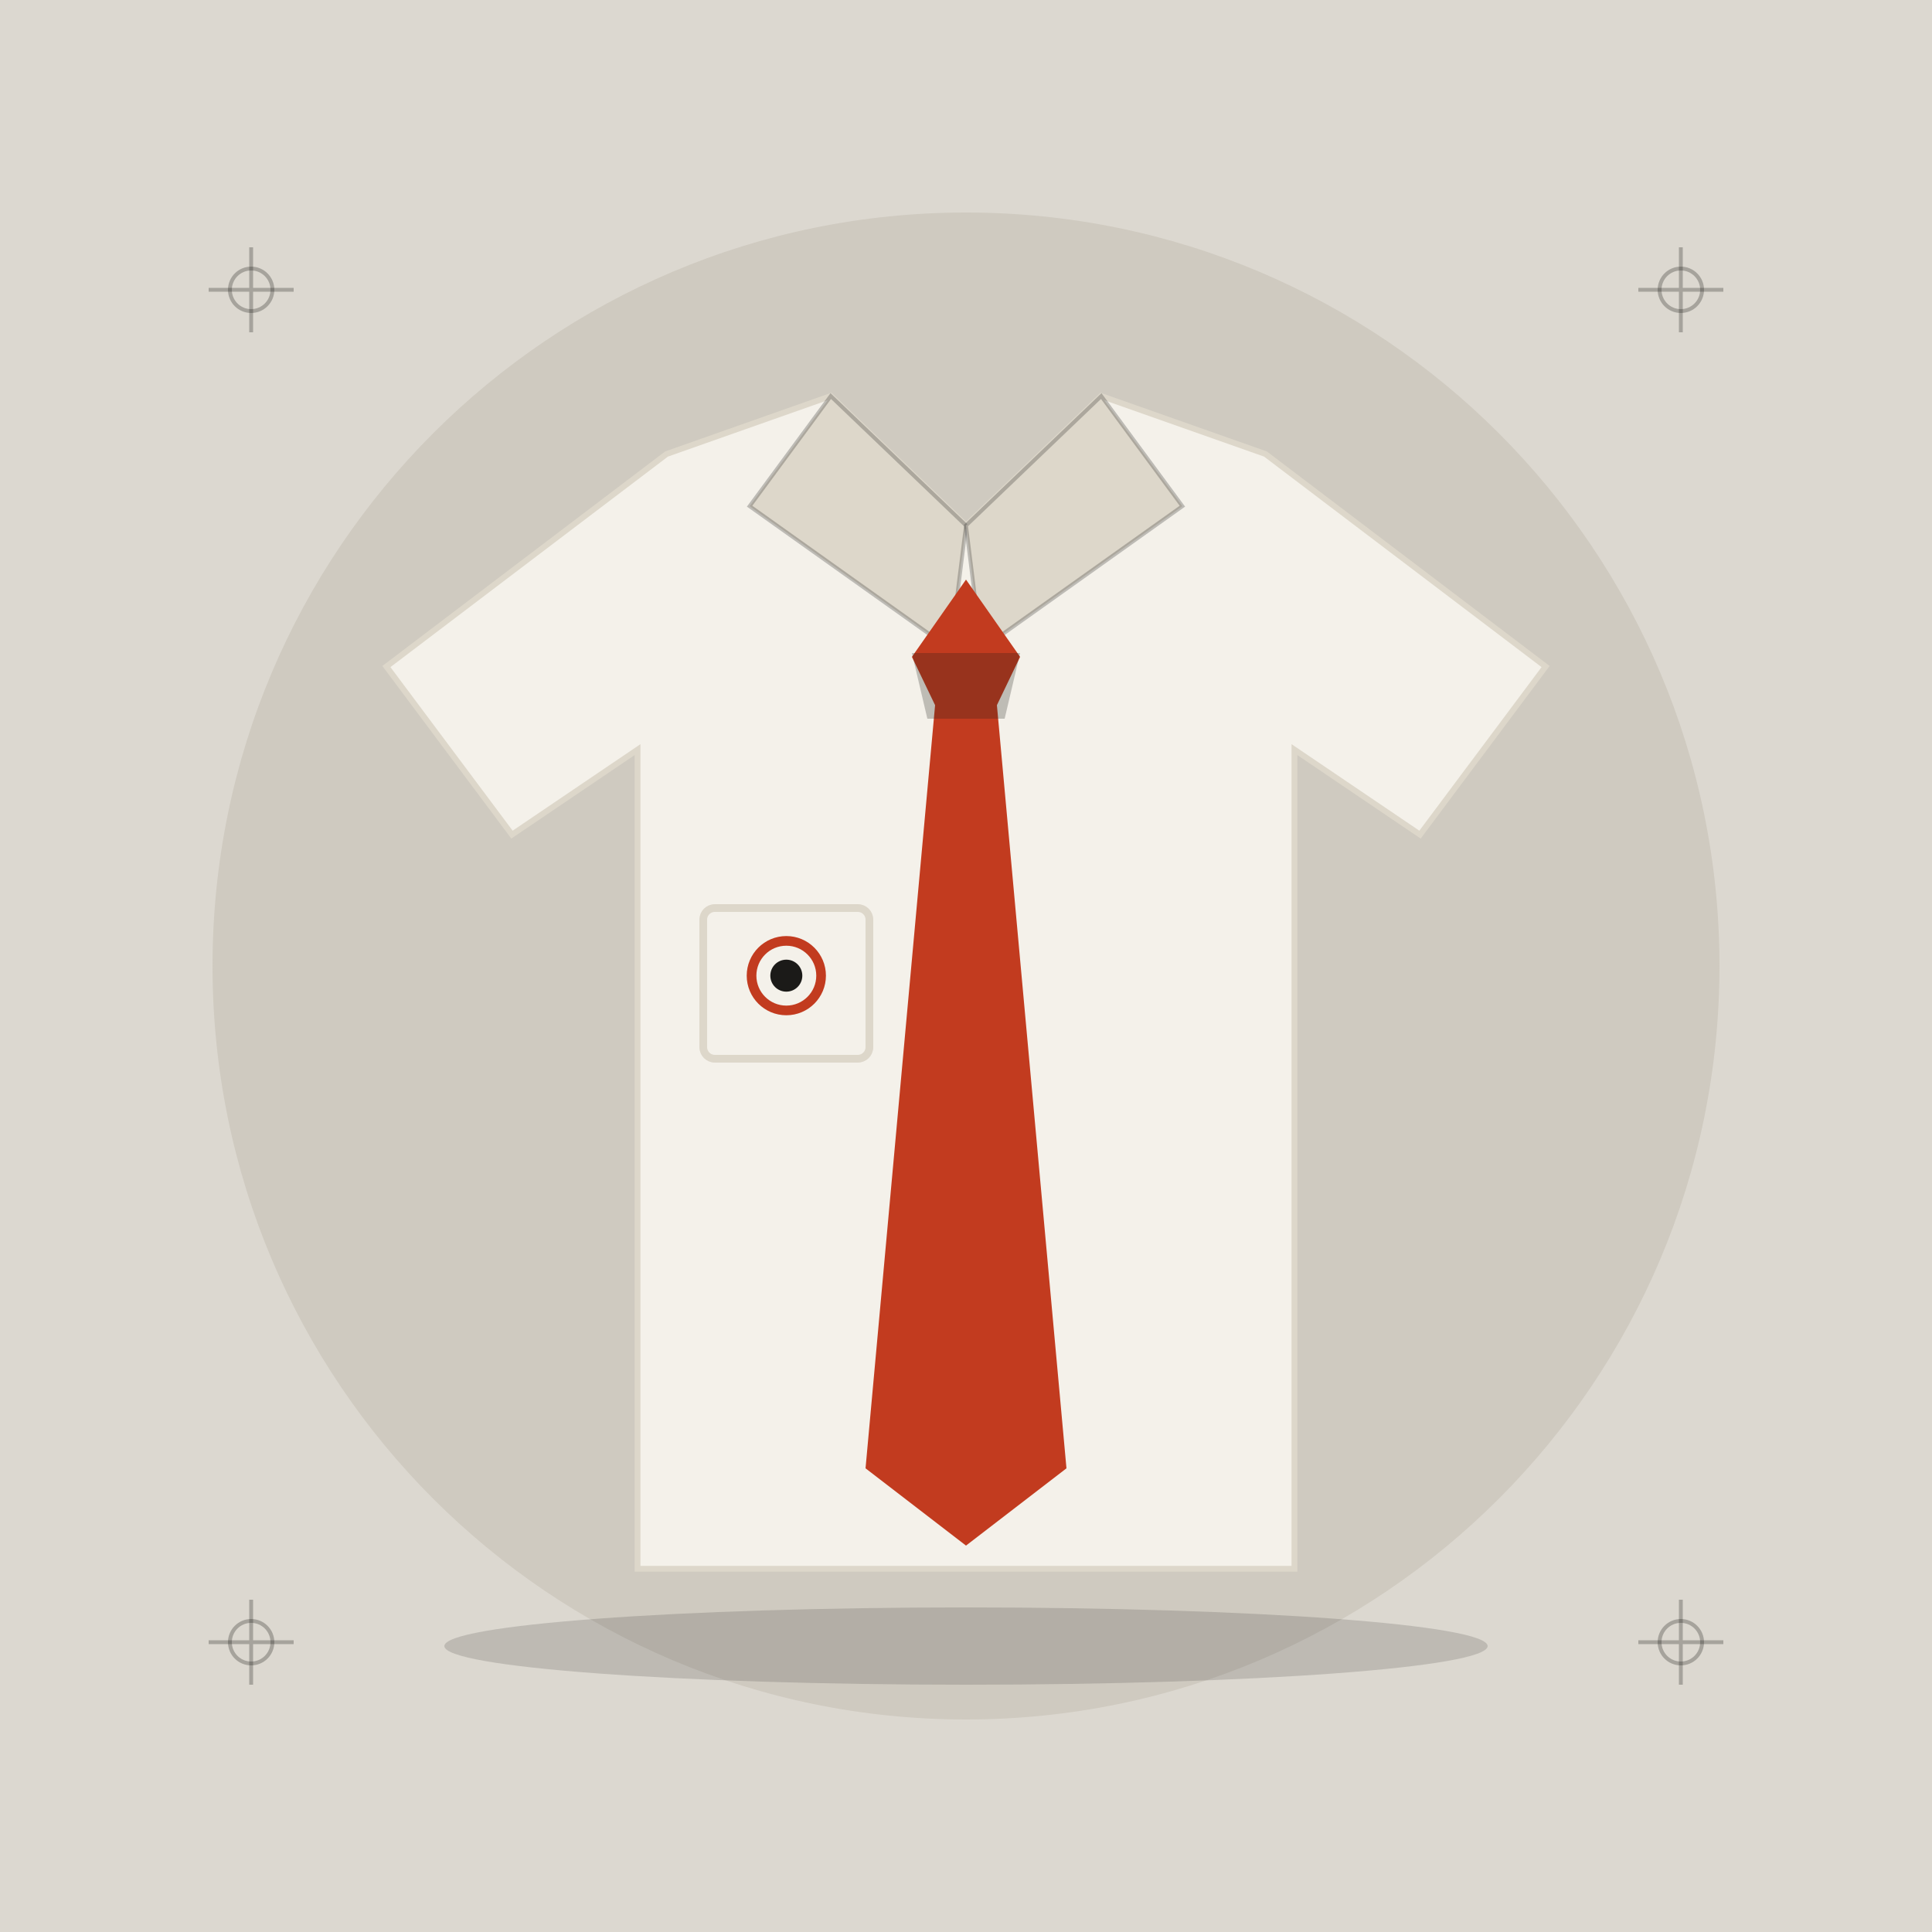
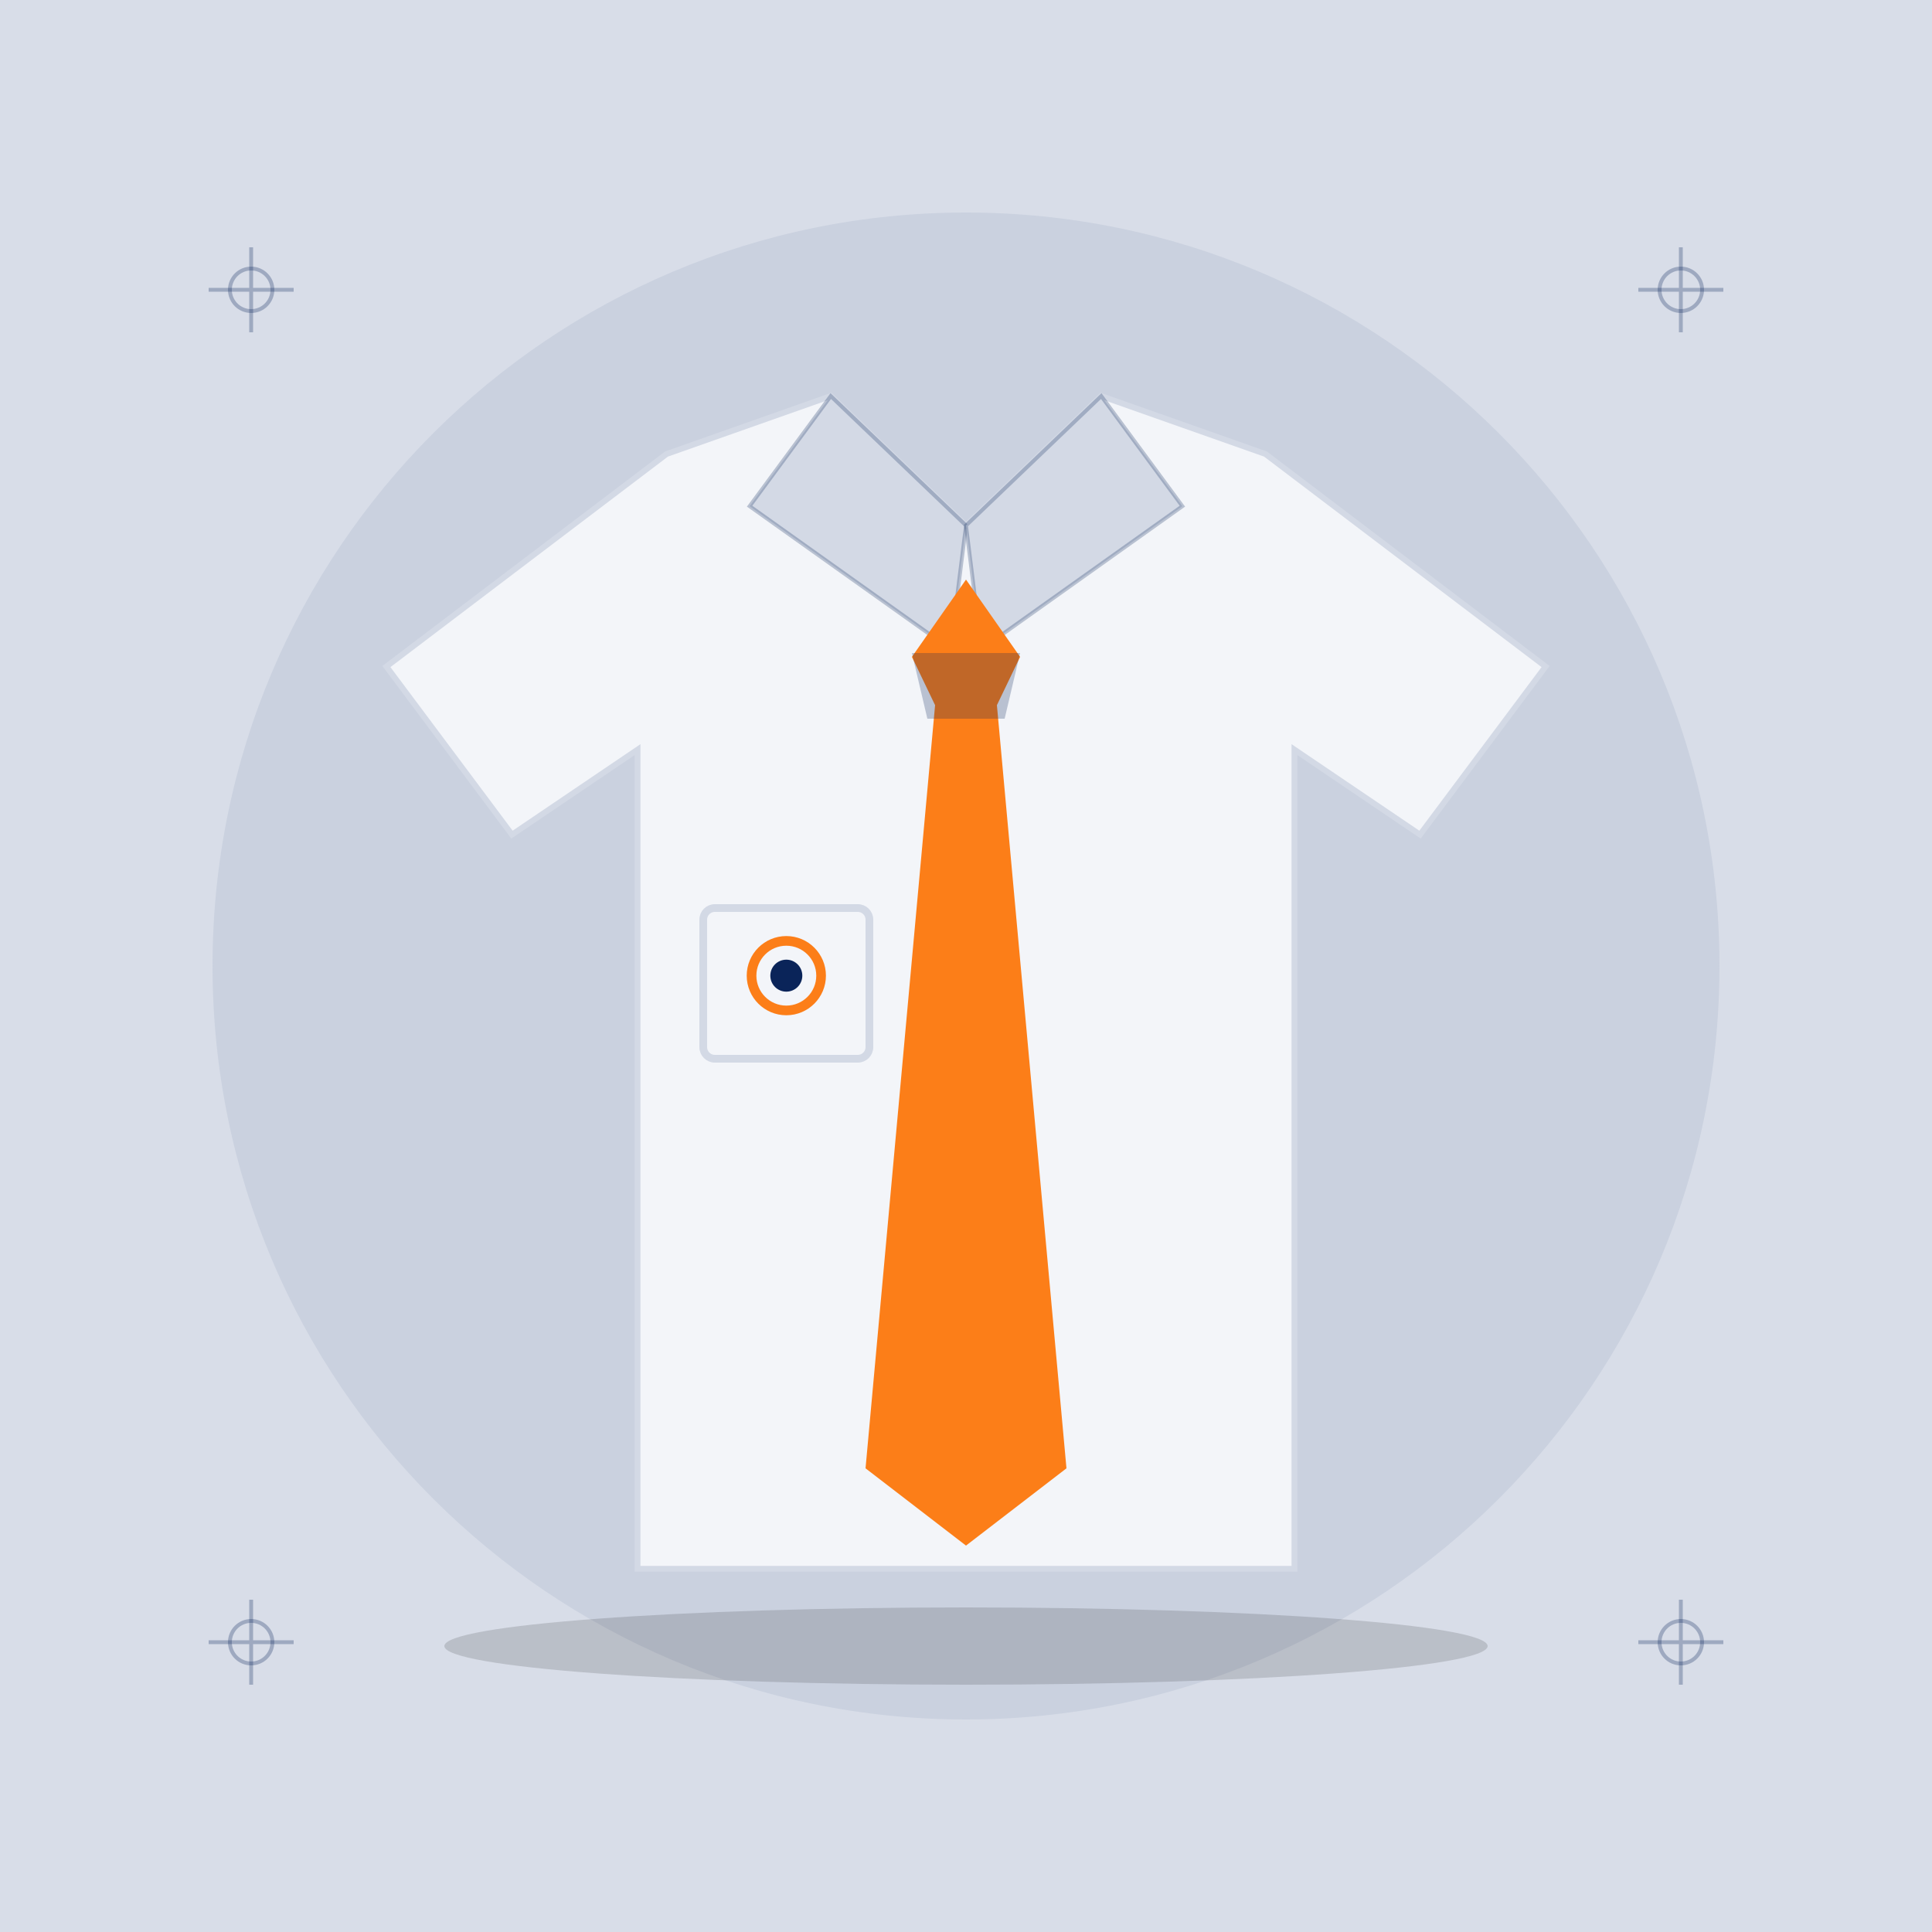
<svg xmlns="http://www.w3.org/2000/svg" viewBox="0 0 1000 1000" role="img" aria-label="Placeholder illustration">
-   <rect width="1000" height="1000" fill="#DCD8D0" />
-   <circle cx="500" cy="500" r="390" fill="#CFCAC0" />
-   <g stroke="#1B1A18" stroke-opacity=".28" stroke-width="2" fill="none">
+   <rect width="1000" height="1000" fill="#D8DDE8" />
+   <circle cx="500" cy="500" r="390" fill="#CAD1DF" />
+   <g stroke="#0A2459" stroke-opacity=".28" stroke-width="2" fill="none">
    <circle cx="130" cy="150" r="11" />
    <path d="M108 150h44M130 128v44" />
  </g>
-   <g stroke="#1B1A18" stroke-opacity=".28" stroke-width="2" fill="none">
+   <g stroke="#0A2459" stroke-opacity=".28" stroke-width="2" fill="none">
    <circle cx="870" cy="150" r="11" />
    <path d="M848 150h44M870 128v44" />
  </g>
-   <g stroke="#1B1A18" stroke-opacity=".28" stroke-width="2" fill="none">
+   <g stroke="#0A2459" stroke-opacity=".28" stroke-width="2" fill="none">
    <circle cx="130" cy="850" r="11" />
    <path d="M108 850h44M130 828v44" />
  </g>
-   <g stroke="#1B1A18" stroke-opacity=".28" stroke-width="2" fill="none">
+   <g stroke="#0A2459" stroke-opacity=".28" stroke-width="2" fill="none">
    <circle cx="870" cy="850" r="11" />
    <path d="M848 850h44M870 828v44" />
  </g>
  <ellipse cx="500" cy="852" rx="270" ry="20" fill="#000" opacity=".14" />
-   <path d="M345 235 L430 205 L500 272 L570 205 L655 235 L800 345 L735 432 L670 388 L670 812 L330 812 L330 388 L265 432 L200 345 Z" fill="#F4F1EA" stroke="#DDD7CA" stroke-width="3" />
-   <path d="M430 205 L388 262 L492 336 L500 272 Z" fill="#DDD7CA" stroke="#1B1A18" stroke-opacity=".25" stroke-width="2" />
-   <path d="M570 205 L612 262 L508 336 L500 272 Z" fill="#DDD7CA" stroke="#1B1A18" stroke-opacity=".25" stroke-width="2" />
-   <path d="M500 300 L528 340 L516 365 L552 760 L500 800 L448 760 L484 365 L472 340 Z" fill="#C23B1F" />
-   <path d="M472 338 L528 338 L520 372 L480 372 Z" fill="#1B1A18" opacity=".25" />
-   <rect x="364" y="470" width="86" height="78" rx="6" fill="none" stroke="#DDD7CA" stroke-width="4" />
-   <circle cx="407" cy="505" r="18" fill="none" stroke="#C23B1F" stroke-width="5" />
-   <circle cx="407" cy="505" r="8.28" fill="#1B1A18" />
+   <path d="M345 235 L430 205 L500 272 L570 205 L655 235 L800 345 L735 432 L670 388 L670 812 L330 812 L330 388 L265 432 L200 345 Z" fill="#F3F5F9" stroke="#D3D9E5" stroke-width="3" />
+   <path d="M430 205 L388 262 L492 336 L500 272 Z" fill="#D3D9E5" stroke="#0A2459" stroke-opacity=".25" stroke-width="2" />
+   <path d="M570 205 L612 262 L508 336 L500 272 Z" fill="#D3D9E5" stroke="#0A2459" stroke-opacity=".25" stroke-width="2" />
+   <path d="M500 300 L528 340 L516 365 L552 760 L500 800 L448 760 L484 365 L472 340 Z" fill="#FC7E18" />
+   <path d="M472 338 L528 338 L520 372 L480 372 Z" fill="#0A2459" opacity=".25" />
+   <rect x="364" y="470" width="86" height="78" rx="6" fill="none" stroke="#D3D9E5" stroke-width="4" />
+   <circle cx="407" cy="505" r="18" fill="none" stroke="#FC7E18" stroke-width="5" />
+   <circle cx="407" cy="505" r="8.28" fill="#0A2459" />
</svg>
